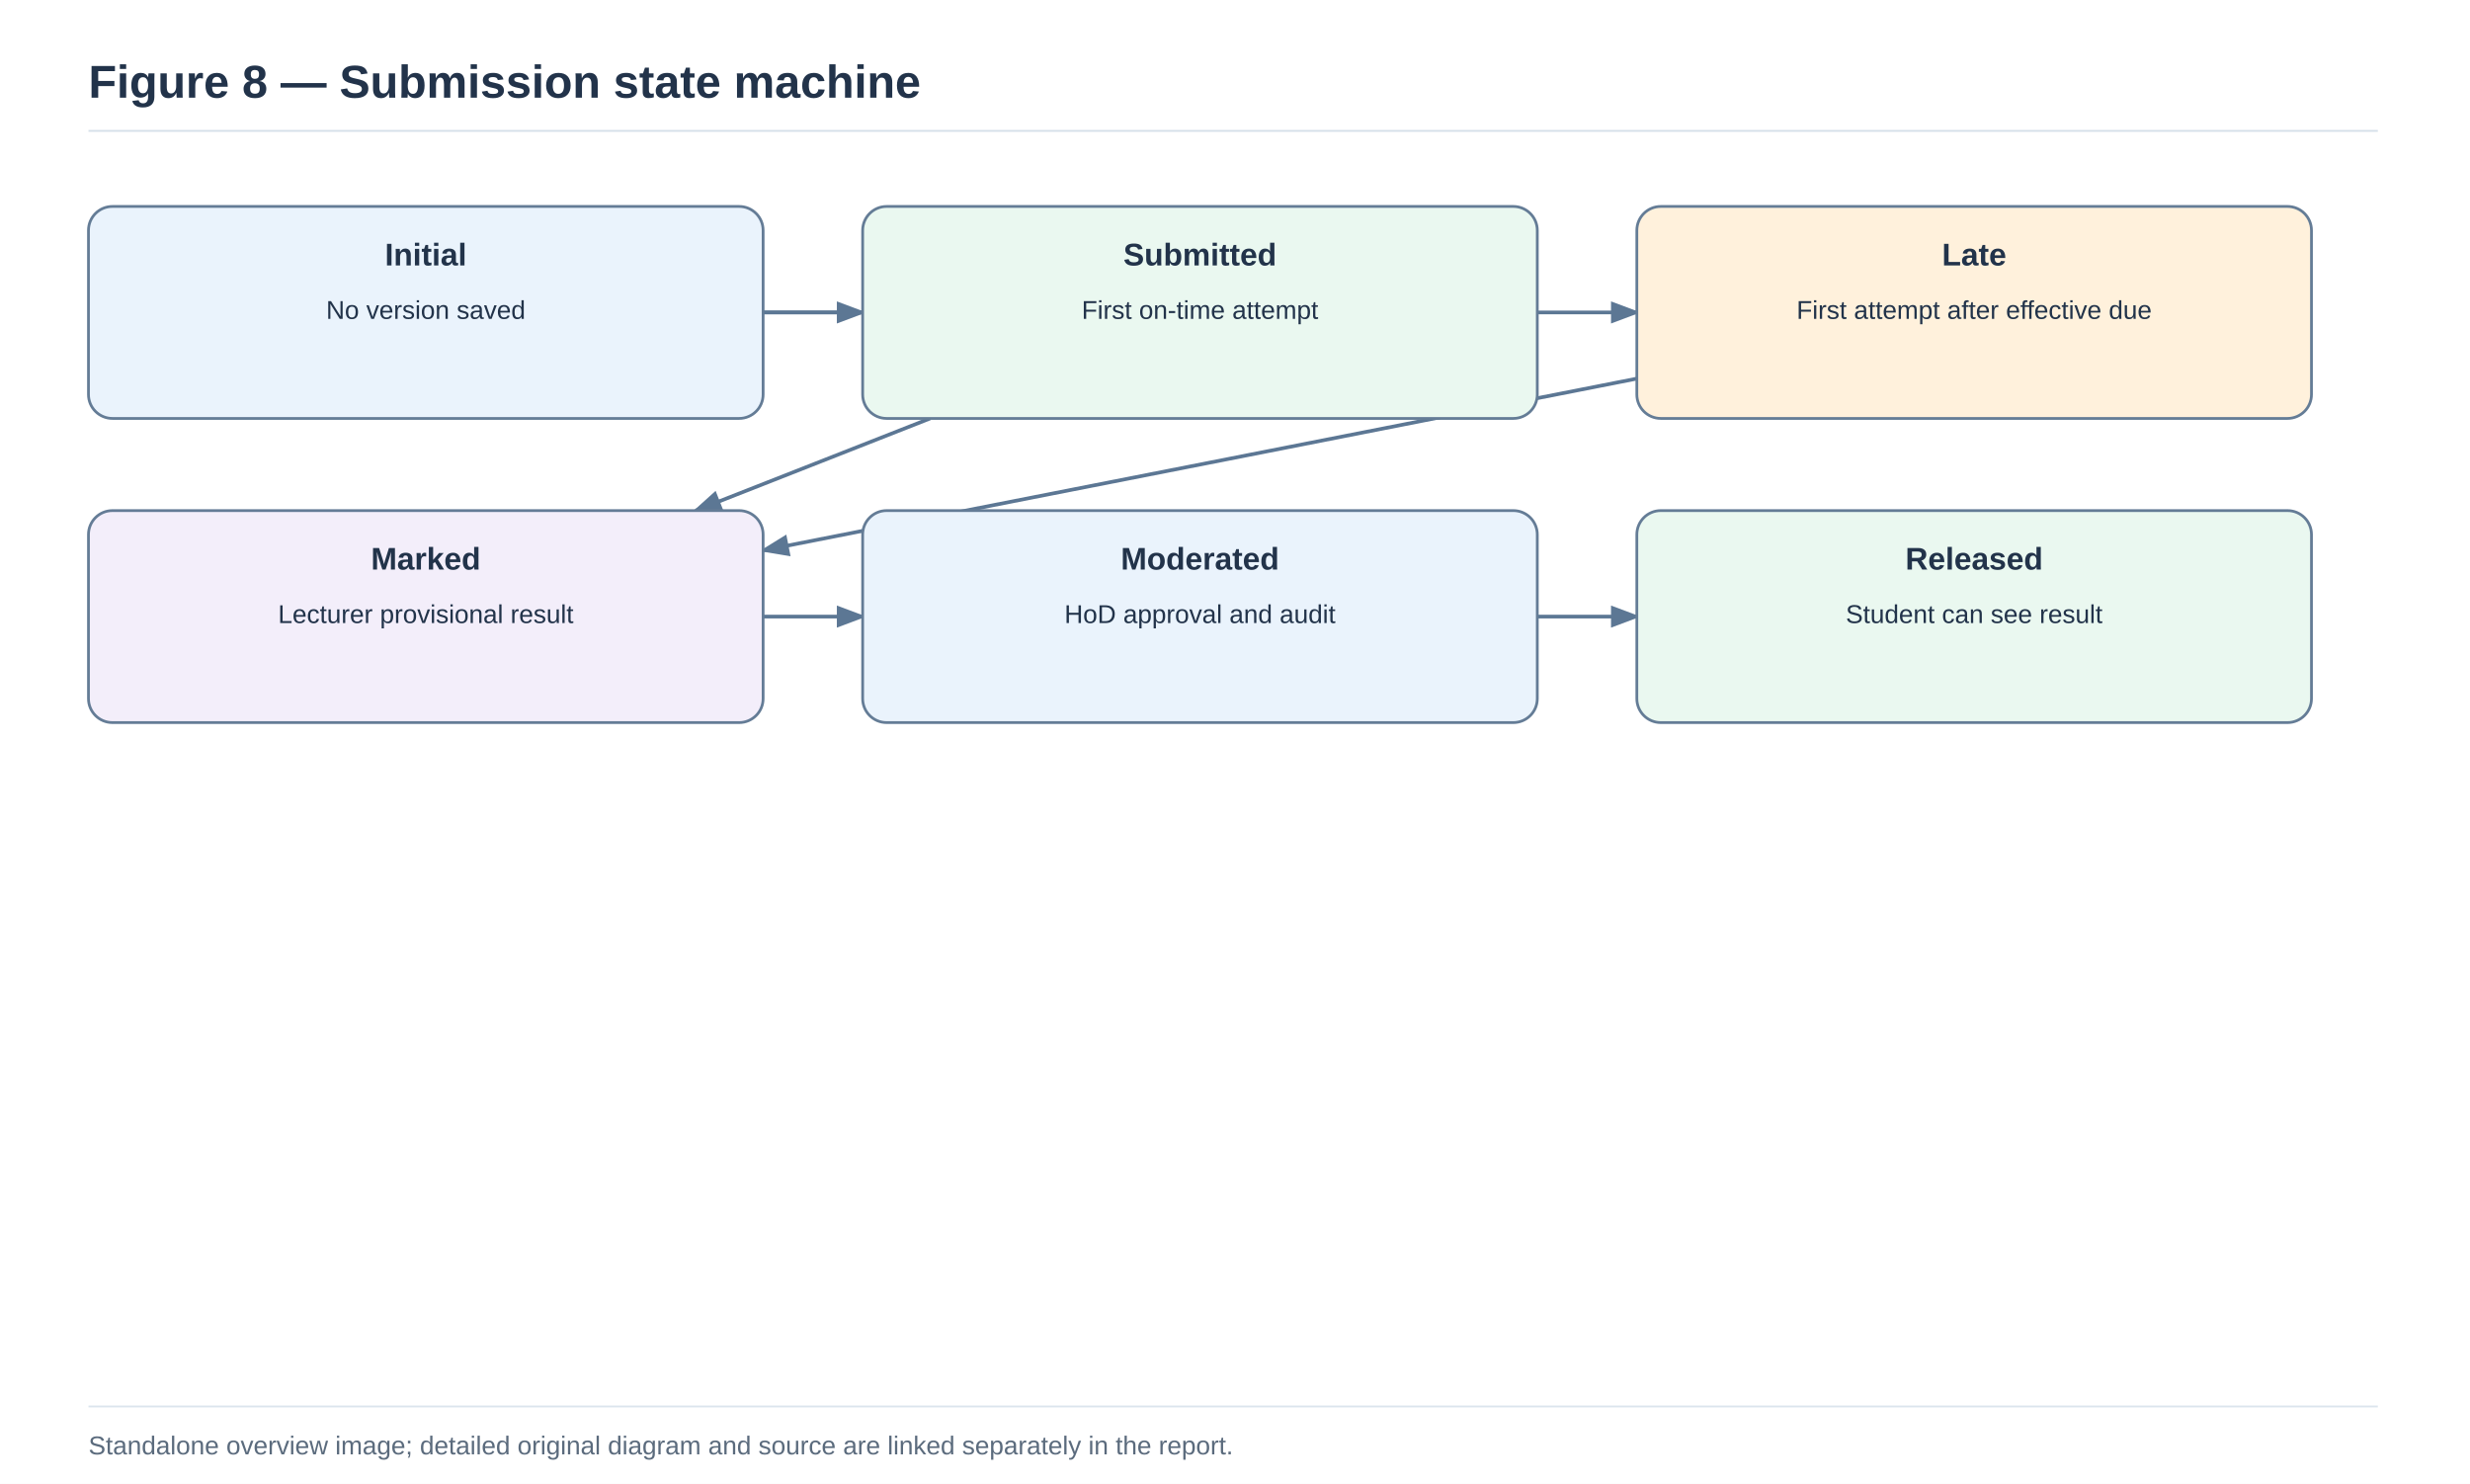
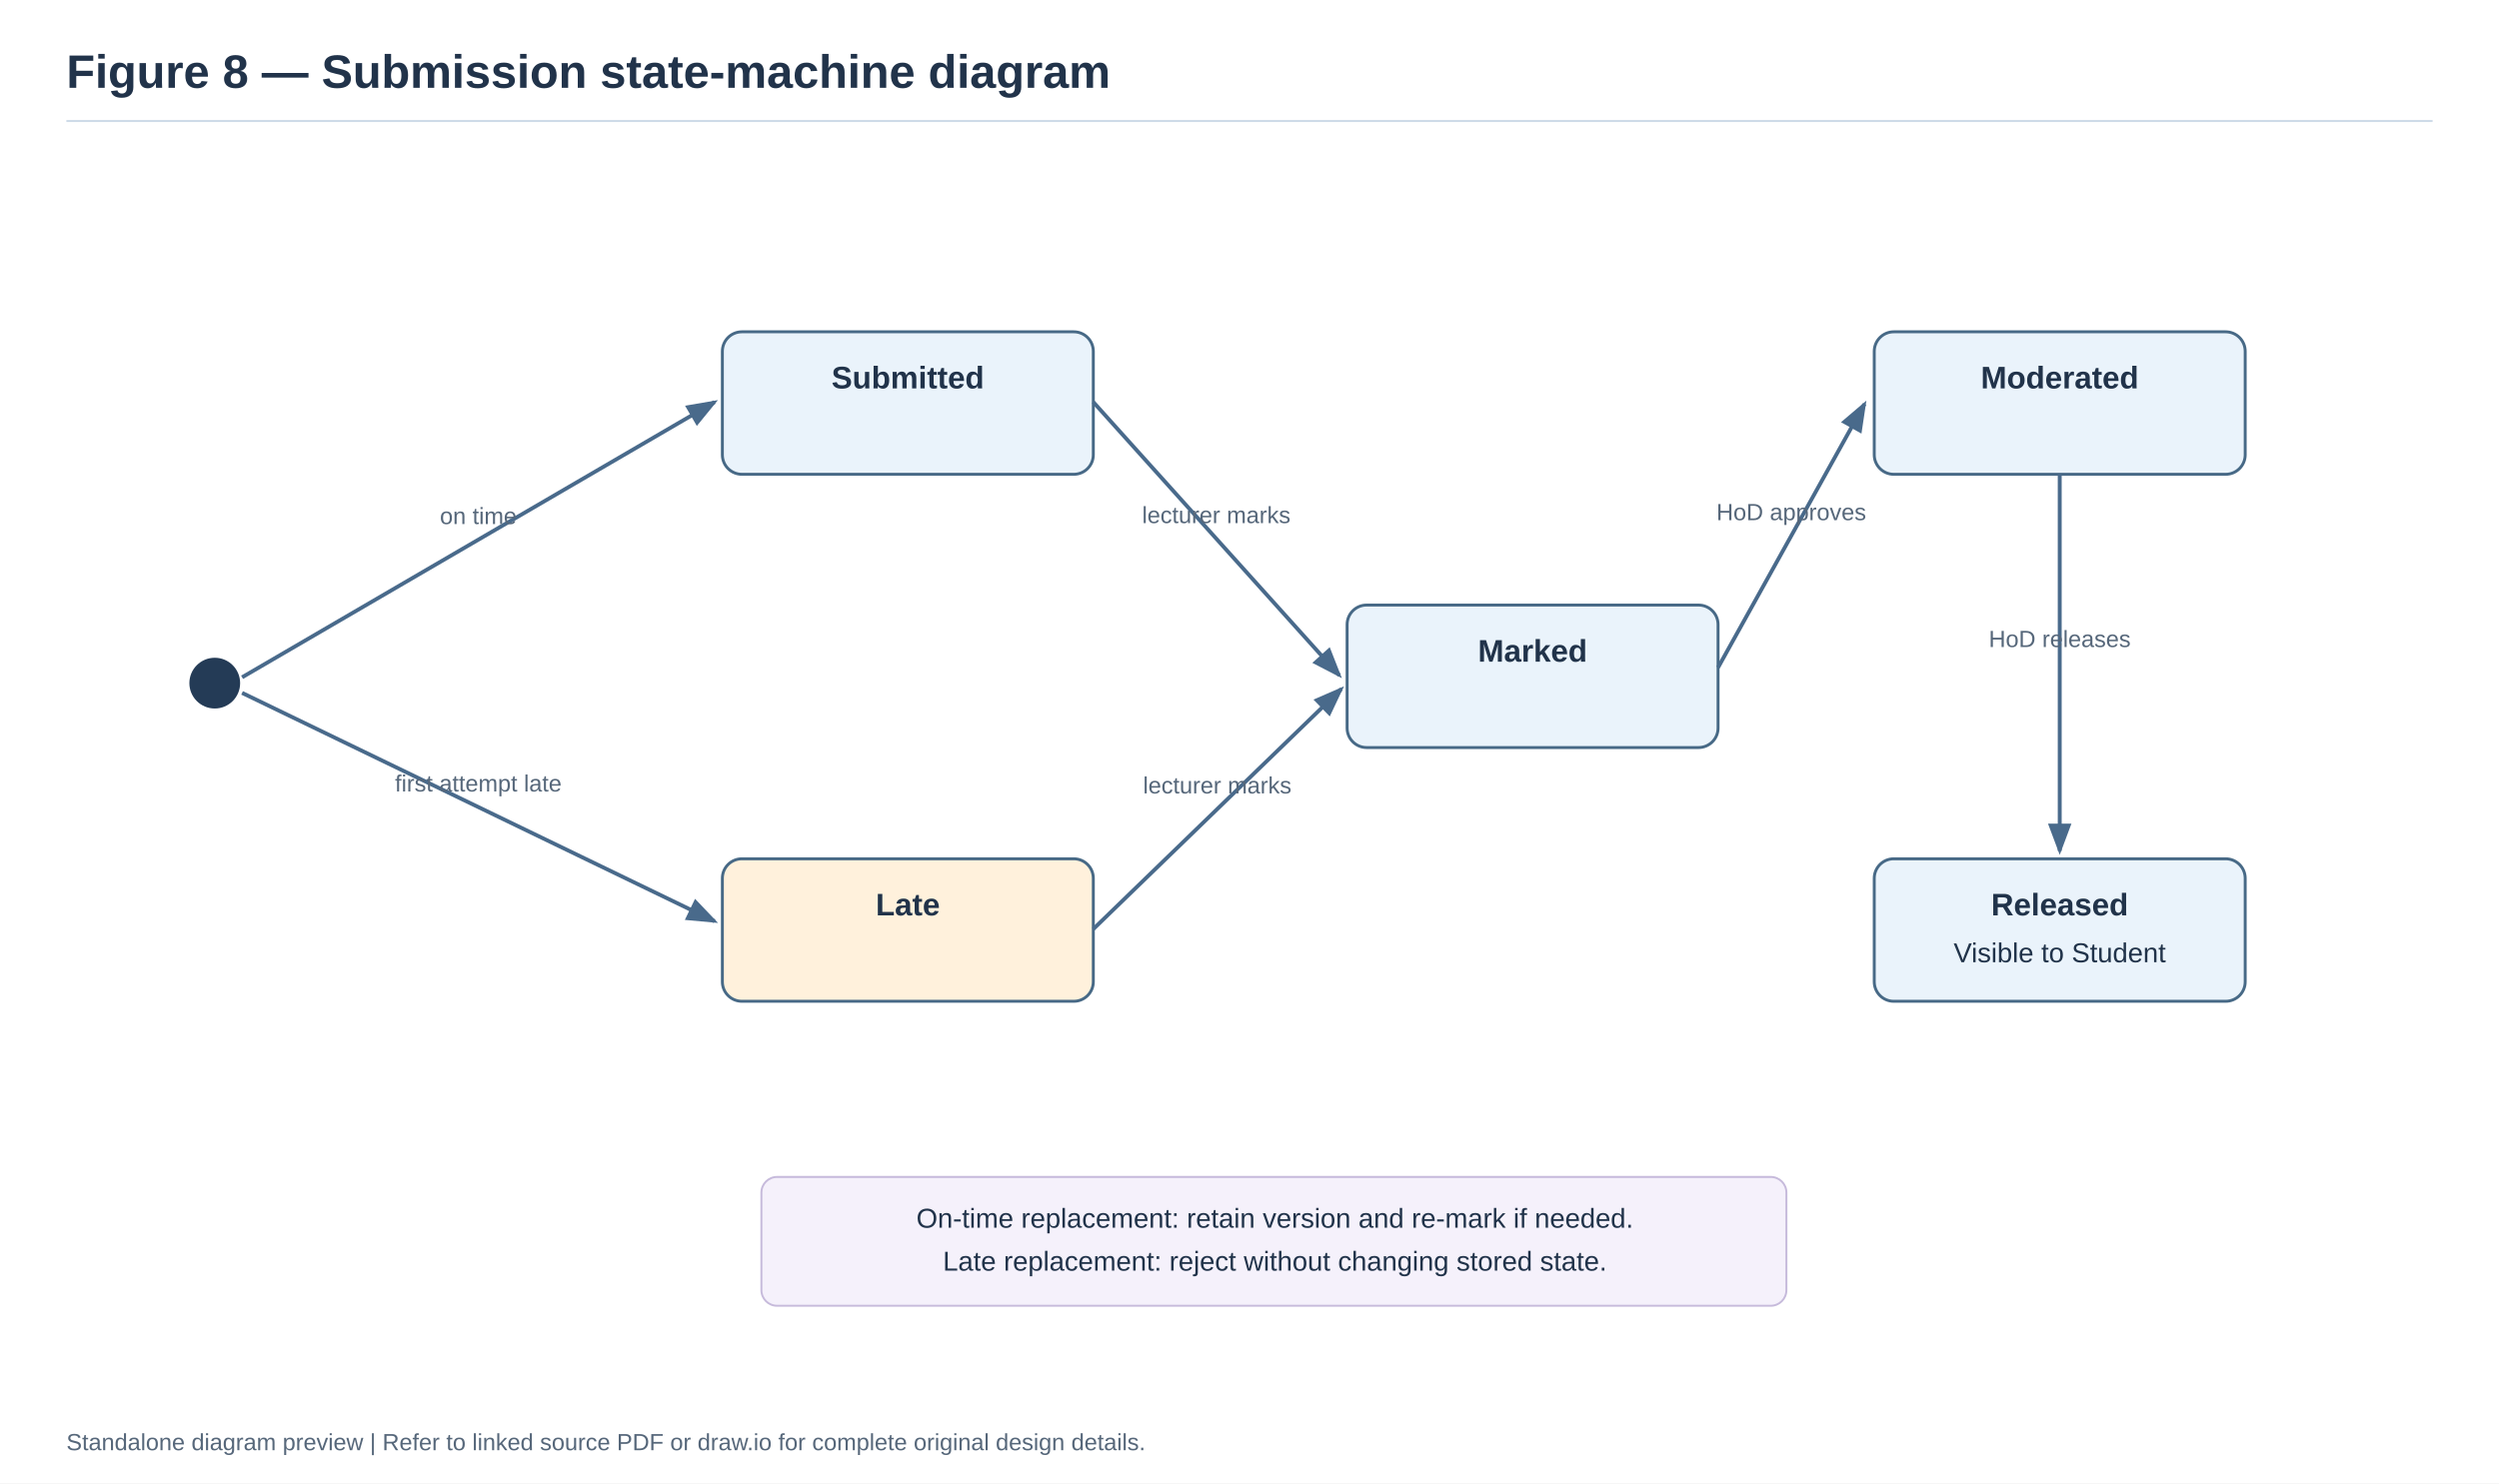
- <svg xmlns="http://www.w3.org/2000/svg" width="1340" height="805" viewBox="0 0 1340 805" role="img" aria-label="Figure 8 — Submission state machine">
-   <rect width="1340" height="805" fill="white" />
+ <svg xmlns="http://www.w3.org/2000/svg" width="1280" height="760" viewBox="0 0 1280 760" role="img" aria-label="Figure 8 — Submission state-machine diagram">
  <defs>
-     <marker id="arrow" markerWidth="9" markerHeight="9" refX="7" refY="3" orient="auto">
-       <path d="M0 0 L0 6 L8 3Z" fill="#5C7794" />
+     <marker id="a" markerWidth="9" markerHeight="9" refX="7" refY="3" orient="auto">
+       <path d="M0 0L0 6L8 3Z" fill="#496A8B" />
    </marker>
  </defs>
-   <style>text{font-family:Arial,Helvetica,sans-serif;fill:#22334A}.heading{font-size:25px;font-weight:bold}.h{font-size:17px;font-weight:bold}.small{font-size:14px}.line{stroke:#5C7794;stroke-width:2;fill:none}.foot{font-size:14px;fill:#5B6B7D}</style>
-   <text x="48" y="53" class="heading">Figure 8 — Submission state machine</text>
-   <line x1="48" x2="1290" y1="71" y2="71" stroke="#D5DFE9" />
-   <path d="M414.0 169.5 L468.0 169.5" class="line" marker-end="url(#arrow)" />
-   <path d="M414.0 169.5 L888.0 169.5" class="line" marker-end="url(#arrow)" />
-   <path d="M504.6 227.0 L377.4 277.0" class="line" marker-end="url(#arrow)" />
-   <path d="M888.0 205.4 L414.0 298.6" class="line" marker-end="url(#arrow)" />
-   <path d="M414.0 334.5 L468.0 334.5" class="line" marker-end="url(#arrow)" />
-   <path d="M834.0 334.5 L888.0 334.5" class="line" marker-end="url(#arrow)" />
-   <rect x="48" y="112" rx="13" width="366" height="115" fill="#EAF3FC" stroke="#647C96" stroke-width="1.5" />
-   <text x="231" y="144" text-anchor="middle" class="h">Initial</text>
-   <text x="231" y="173" text-anchor="middle" class="small">No version saved</text>
-   <rect x="468" y="112" rx="13" width="366" height="115" fill="#EAF8F0" stroke="#647C96" stroke-width="1.5" />
-   <text x="651" y="144" text-anchor="middle" class="h">Submitted</text>
-   <text x="651" y="173" text-anchor="middle" class="small">First on-time attempt</text>
-   <rect x="888" y="112" rx="13" width="366" height="115" fill="#FFF1DC" stroke="#647C96" stroke-width="1.5" />
-   <text x="1071" y="144" text-anchor="middle" class="h">Late</text>
-   <text x="1071" y="173" text-anchor="middle" class="small">First attempt after effective due</text>
-   <rect x="48" y="277" rx="13" width="366" height="115" fill="#F3EEFA" stroke="#647C96" stroke-width="1.5" />
-   <text x="231" y="309" text-anchor="middle" class="h">Marked</text>
-   <text x="231" y="338" text-anchor="middle" class="small">Lecturer provisional result</text>
-   <rect x="468" y="277" rx="13" width="366" height="115" fill="#EAF3FC" stroke="#647C96" stroke-width="1.5" />
-   <text x="651" y="309" text-anchor="middle" class="h">Moderated</text>
-   <text x="651" y="338" text-anchor="middle" class="small">HoD approval and audit</text>
-   <rect x="888" y="277" rx="13" width="366" height="115" fill="#EAF8F0" stroke="#647C96" stroke-width="1.5" />
-   <text x="1071" y="309" text-anchor="middle" class="h">Released</text>
-   <text x="1071" y="338" text-anchor="middle" class="small">Student can see result</text>
-   <line x1="48" x2="1290" y1="763" y2="763" stroke="#DCE5ED" />
-   <text x="48" y="789" class="foot">Standalone overview image; detailed original diagram and source are linked separately in the report.</text>
+   <style>text{font-family:Arial,Helvetica,sans-serif;fill:#21334A}.t{font-size:24px;font-weight:bold}.h{font-size:16px;font-weight:bold}.s{font-size:14px}.x{font-size:12px;fill:#56677A}.edge{fill:none;stroke:#496A8B;stroke-width:2;marker-end:url(#a)}.line{stroke:#B8C7D6;stroke-width:1.3}</style>
+   <rect width="1280" height="760" fill="#fff" />
+   <text x="34" y="45" class="t">Figure 8 — Submission state-machine diagram</text>
+   <line x1="34" y1="62" x2="1246" y2="62" stroke="#CBD9E7" />
+   <circle cx="110" cy="350" r="13" fill="#243B56" />
+   <rect x="370" y="170" width="190" height="73" rx="10" fill="#EAF3FB" stroke="#476986" stroke-width="1.5" />
+   <text x="465" y="199" class="h" text-anchor="middle">Submitted</text>
+   <rect x="370" y="440" width="190" height="73" rx="10" fill="#FFF1DC" stroke="#476986" stroke-width="1.5" />
+   <text x="465" y="469" class="h" text-anchor="middle">Late</text>
+   <rect x="690" y="310" width="190" height="73" rx="10" fill="#EAF3FB" stroke="#476986" stroke-width="1.5" />
+   <text x="785" y="339" class="h" text-anchor="middle">Marked</text>
+   <rect x="960" y="170" width="190" height="73" rx="10" fill="#EAF3FB" stroke="#476986" stroke-width="1.5" />
+   <text x="1055" y="199" class="h" text-anchor="middle">Moderated</text>
+   <rect x="960" y="440" width="190" height="73" rx="10" fill="#EAF3FB" stroke="#476986" stroke-width="1.5" />
+   <text x="1055" y="469" class="h" text-anchor="middle">Released</text>
+   <text x="1055" y="493" class="s" text-anchor="middle">Visible to Student</text>
+   <path d="M124 347 L366 206" class="edge" />
+   <text x="245" y="268.5" class="x" text-anchor="middle">on time</text>
+   <path d="M124 355 L366 472" class="edge" />
+   <text x="245" y="405.5" class="x" text-anchor="middle">first attempt late</text>
+   <path d="M560 206 L686 346" class="edge" />
+   <text x="623" y="268" class="x" text-anchor="middle">lecturer marks</text>
+   <path d="M560 476 L687 353" class="edge" />
+   <text x="623.5" y="406.5" class="x" text-anchor="middle">lecturer marks</text>
+   <path d="M880 342 L955 207" class="edge" />
+   <text x="917.5" y="266.5" class="x" text-anchor="middle">HoD approves</text>
+   <path d="M1055 243 L1055 436" class="edge" />
+   <text x="1055" y="331.5" class="x" text-anchor="middle">HoD releases</text>
+   <rect x="390" y="603" width="525" height="66" rx="8" fill="#F5F1FB" stroke="#C6BADB" />
+   <text x="653" y="629" class="s" text-anchor="middle">On-time replacement: retain version and re-mark if needed.</text>
+   <text x="653" y="651" class="s" text-anchor="middle">Late replacement: reject without changing stored state.</text>
+   <text x="34" y="743" class="x">Standalone diagram preview | Refer to linked source PDF or draw.io for complete original design details.</text>
</svg>
